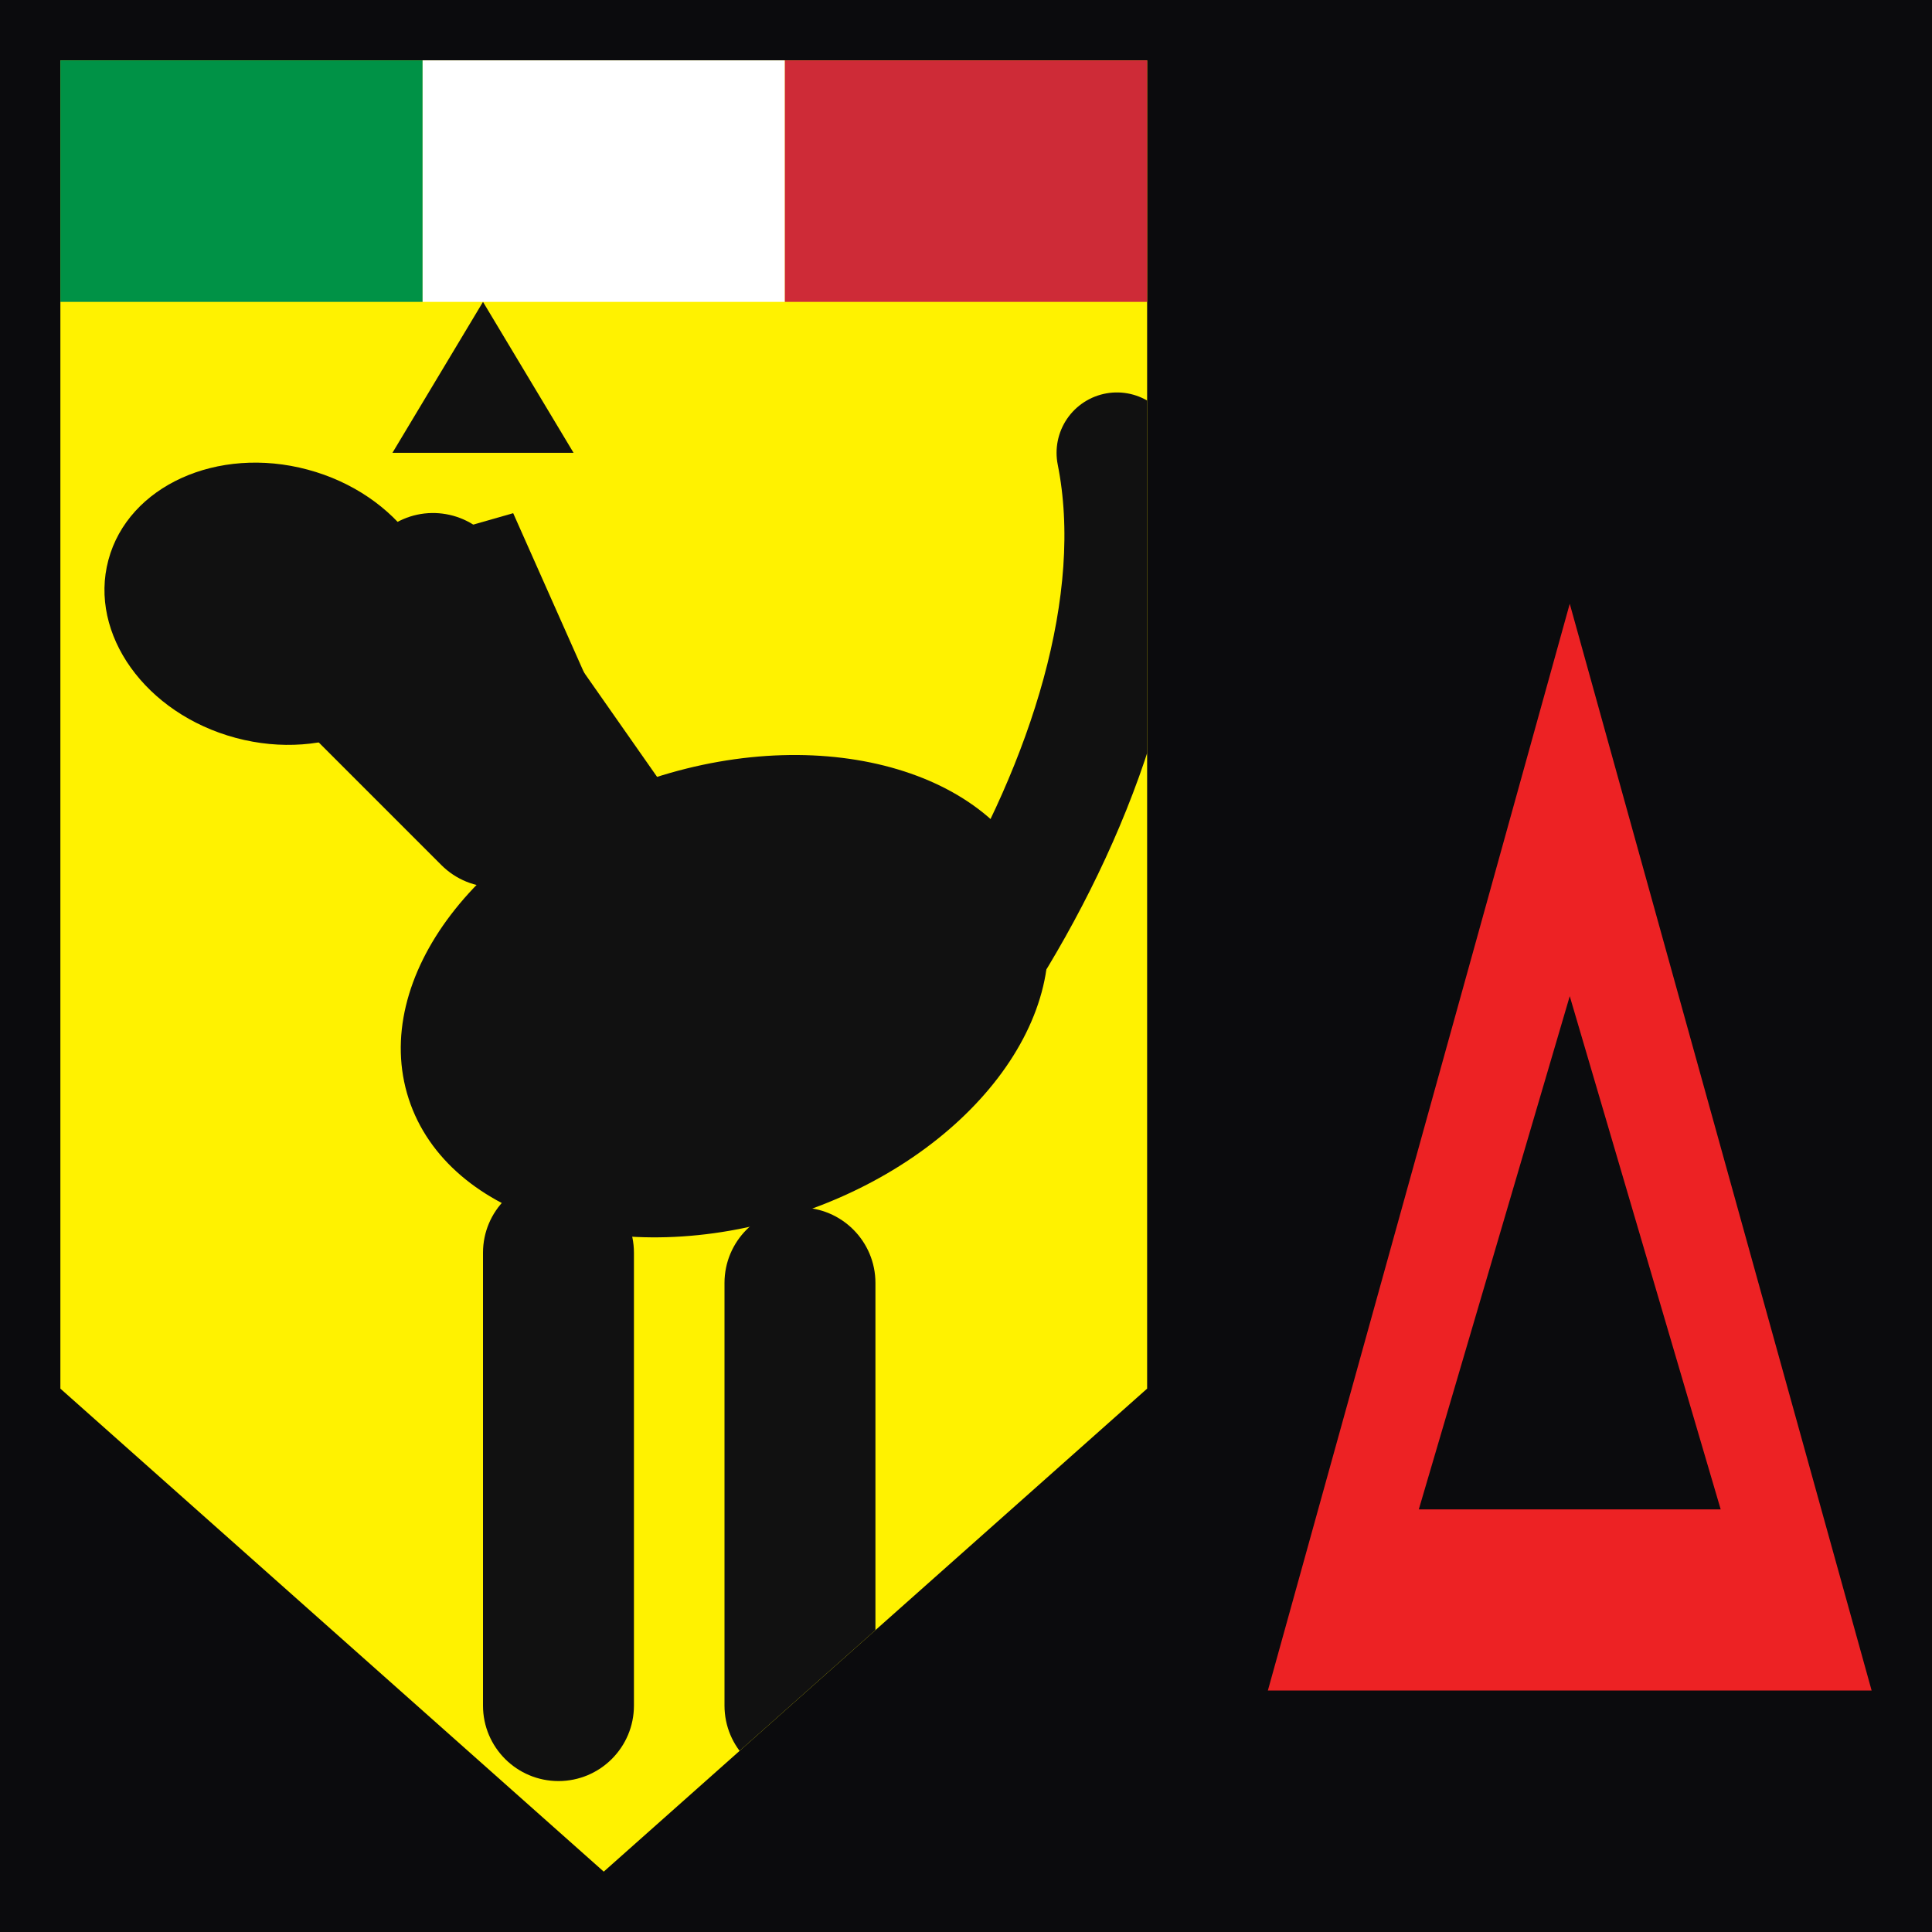
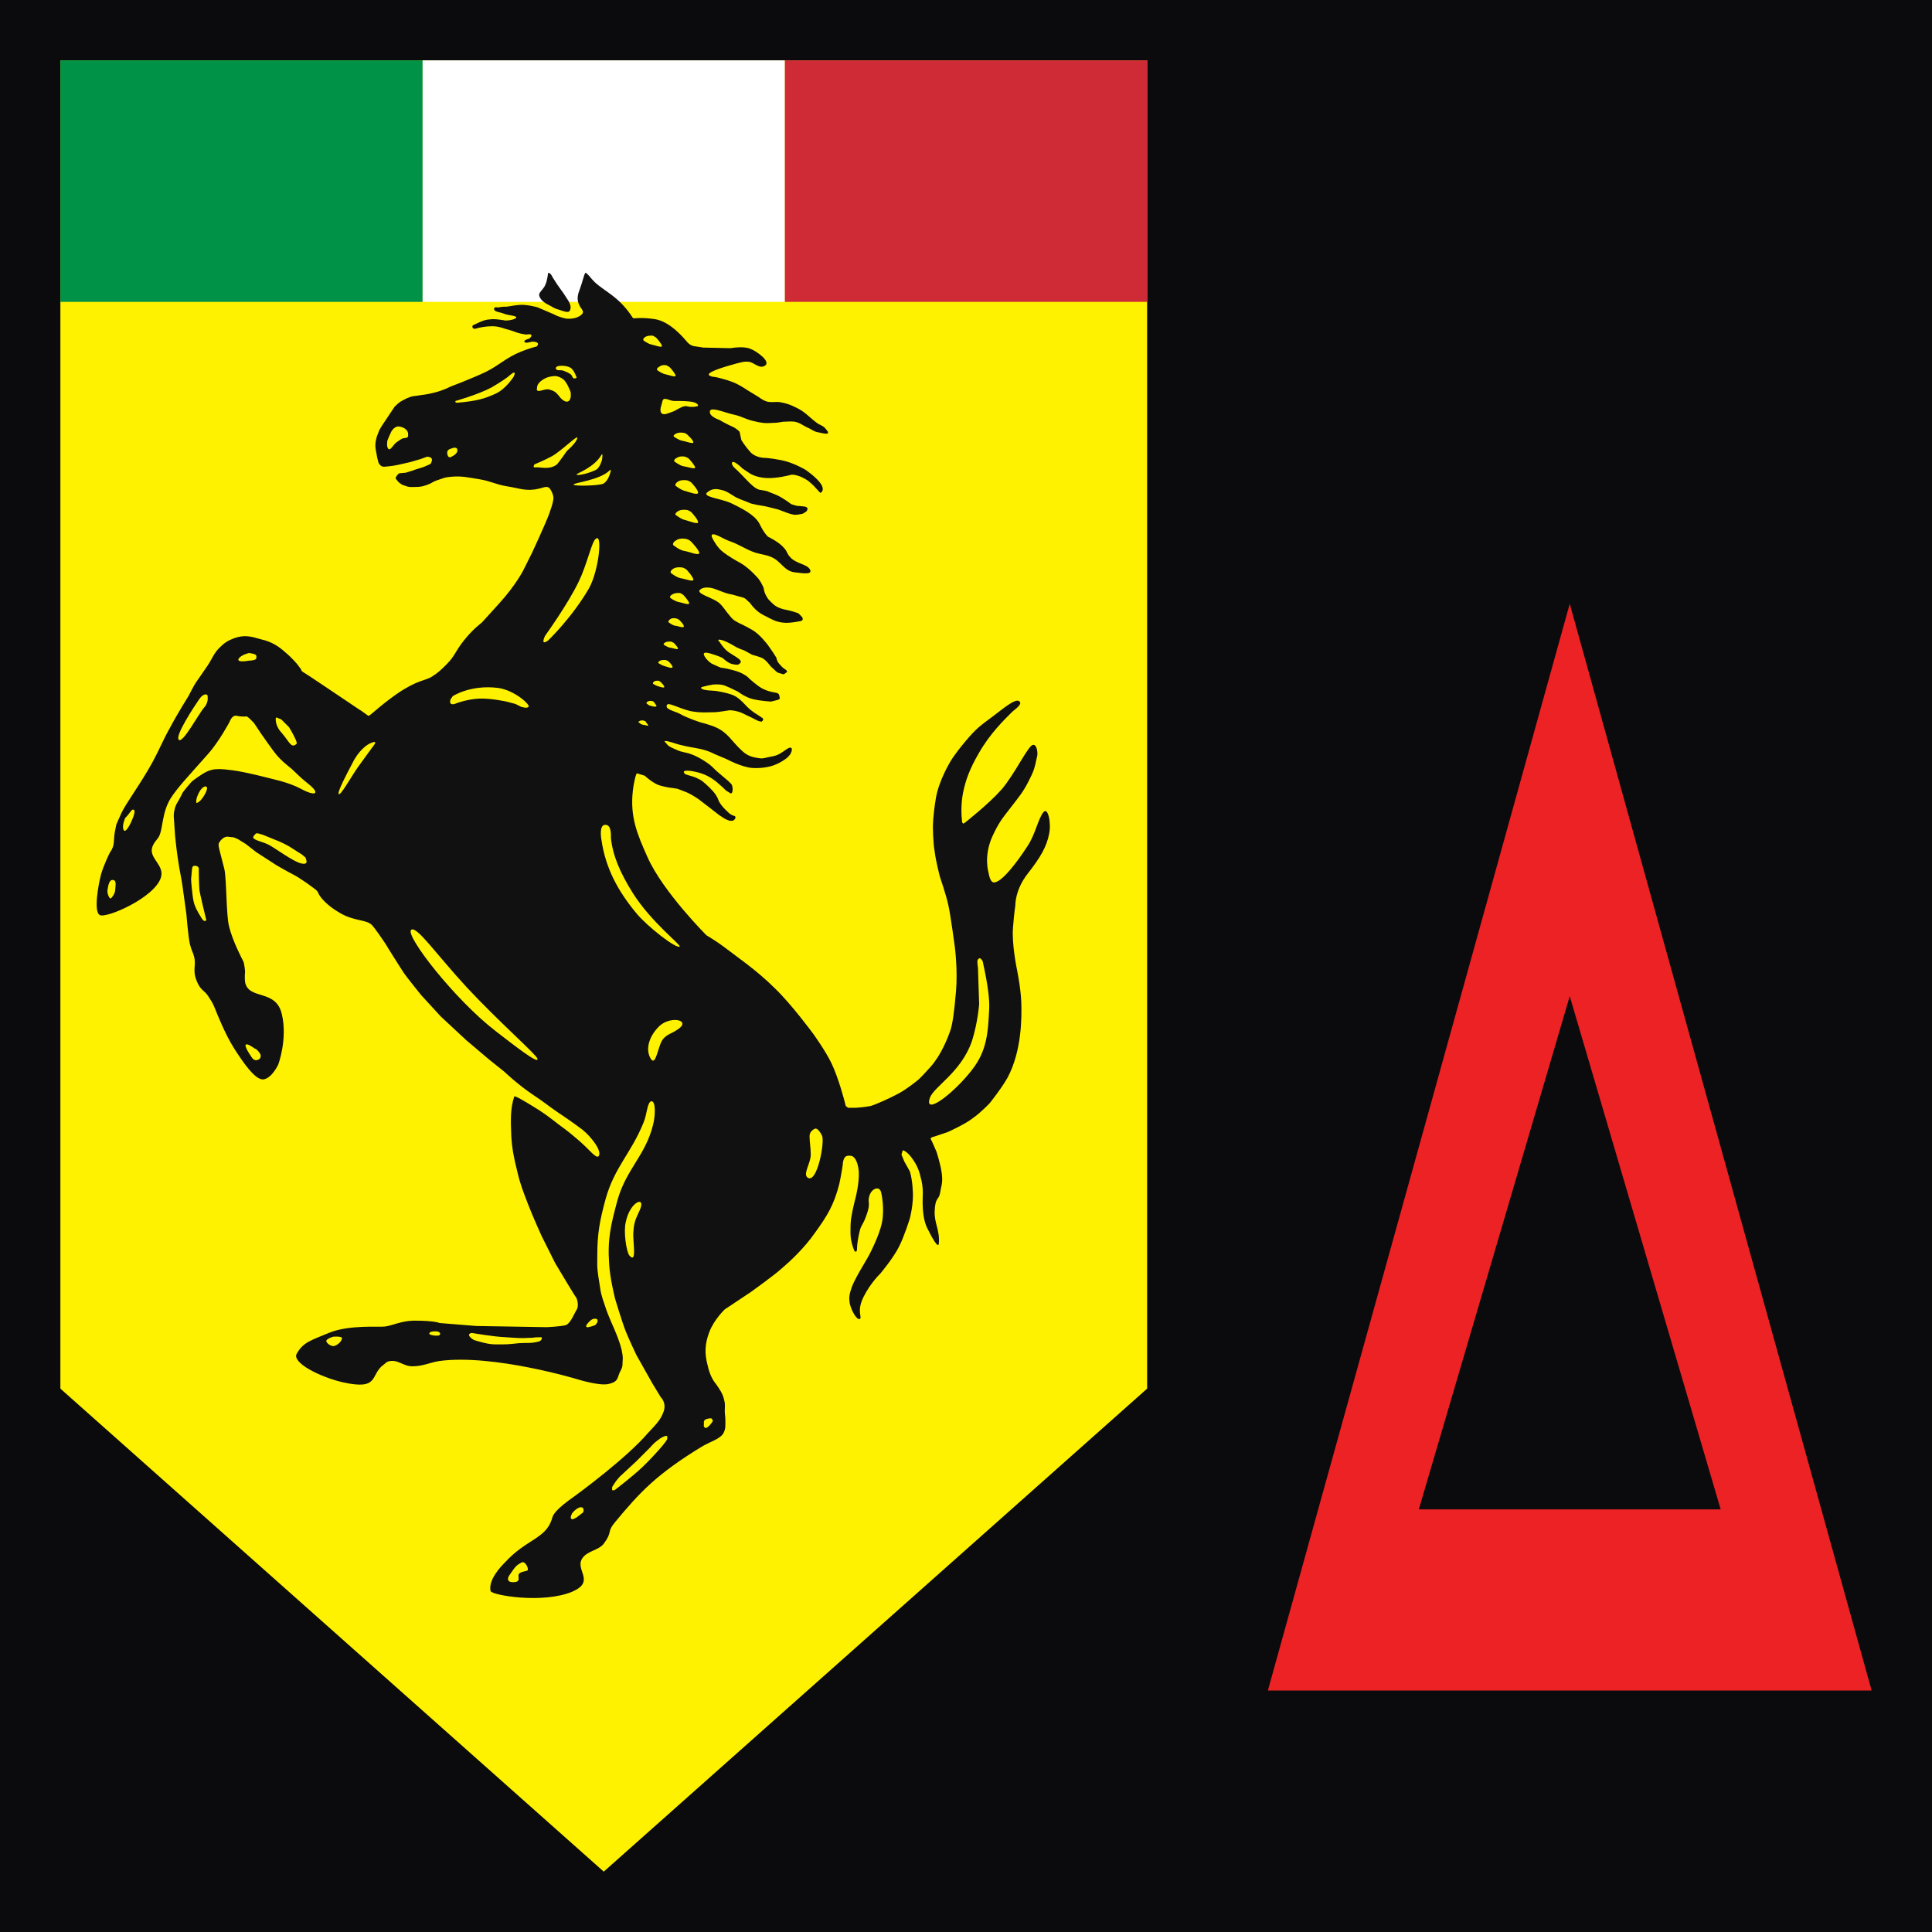
<svg xmlns="http://www.w3.org/2000/svg" viewBox="0 0 32 32">
  <rect width="32" height="32" fill="#0B0B0D" />
  <defs>
    <clipPath id="fav-sc">
      <path d="M1 1H19V23L10 31L1 23Z" />
    </clipPath>
  </defs>
  <path d="M1 1H19V23L10 31L1 23Z" fill="#FFF200" />
  <rect x="1" y="1" width="6" height="4" fill="#009246" />
  <rect x="7" y="1" width="6" height="4" fill="#ffffff" />
  <rect x="13" y="1" width="6" height="4" fill="#CE2B37" />
-   <g clip-path="url(#fav-sc)" fill="#111111">
-     <ellipse cx="12" cy="16.5" rx="5.5" ry="3.8" transform="rotate(-18 12 16.5)" />
-     <ellipse cx="4.5" cy="10" rx="2.8" ry="2.3" transform="rotate(15 4.5 10)" />
-     <polygon points="7,14 10.5,13 8.5,8.5 5,9.5" />
-     <polygon points="6.5,7.5 8,5 9.5,7.5" />
-     <rect x="5" y="7.5" width="2.5" height="8" rx="1.25" transform="rotate(-45 6.25 11.5)" />
-     <rect x="7.5" y="8" width="2.5" height="8" rx="1.25" transform="rotate(-35 8.75 12)" />
-     <rect x="8" y="19.5" width="2.5" height="10" rx="1.25" />
-     <rect x="12" y="20" width="2.5" height="9.5" rx="1.25" />
-     <path d="M16.5 15.5C18 13 19 10 18.5 7.5" stroke="#111111" stroke-width="2" stroke-linecap="round" fill="none" />
+   <g clip-path="url(#fav-sc)">
+     <svg x="1.5" y="4.5" width="16" height="22" viewBox="0 0 162 224" preserveAspectRatio="xMidYMid meet">
+       <path fill="#111111" d="m76.6 5.5c.8.4 1.1.7 1.9.9.7.2 1.7.7 1.9.1.3-.6-.1-1.4-.6-2.1-.8-1.3-1.2-1.6-2.3-3.4-.2-.4-.4-.8-.8-.8 0 0-.1 1.3-.5 2.1-.3.7-1.1 1.2-1 1.7s.6 1.1 1.4 1.5z" />
+       <path fill="#111111" d="m160.2 91.2c-.9 1.2-1.3 3.6-2.6 5.6-1.8 2.8-4.4 6.2-5.7 6.2-.7 0-.9-1.6-.9-1.6s-.9-2.7.6-6.1c1.1-2.4 1.7-3.1 3.1-4.9 1.3-1.7 2.1-2.6 3-4.4.8-1.6 1-1.9 1.5-4.4.1-.6-.1-1.9-.7-1.8-.8 0-3 4.8-5.3 7.5-2.2 2.5-6.3 5.7-6.3 5.7s-.4.3-.4-.5c-.1-.7-.2-2.8.2-4.7s1-3.8 2.7-6.7c1.9-3.3 4.3-5.6 5.5-6.8.5-.5 2-1.4 1.2-1.9-.7-.4-2.8 1.4-4.4 2.6-2 1.5-2.7 1.9-4.7 4.3s-2.5 3.4-2.5 3.4-1.9 3.1-2.4 6.1-.5 4.7-.5 4.7 0 2.7.3 4.3c.2 1.7.9 4.3.9 4.3s1 2.9 1.4 4.7 1.1 7.1 1.1 7.1.5 3.8.2 7.4-.6 5.7-1 6.8-1.5 4-3.3 6c-1.7 1.9-2.1 2.2-2.1 2.2s-1.8 1.5-3.3 2.3-3.7 1.8-4.7 2.1c-1 .2-2.4.3-2.5.3h-1.3l-.4-.3-.2-.8s-1-3.9-2.2-6.4c-1-2.1-3.1-5-3.1-5s-3.6-4.9-6.4-7.6c-3.2-3.2-6.8-5.6-9-7.3-.8-.6-2.6-1.7-2.6-1.7s-7.3-7.3-9.9-13.1c-1.8-4-3-6.9-2.5-11.3.1-1 .5-2.9.7-2.9l1.3.4c.1.1 1.3 1.2 2.4 1.6.6.2 1.7.4 1.7.4s.9.1 1.4.2c.5.2 1.4.5 2 .8s1.5.9 1.5.9l1.7 1.3 1.8 1.4s1 .7 1.3.8.5.2.6.2h.4s.4-.1.5-.5c.1-.5-.5-.1-1.4-1.1-1-.9-1.4-1.7-1.4-1.7s-.2-.8-1-1.7-1.8-1.7-1.8-1.7-.7-.5-1.7-.8-1.3-.3-1.4-.7 1.2-.2 1.2-.2 1.5.2 2.7.8 1.9 1.3 1.9 1.3l.8.7.5.5.5.3s.5.5.6-.2c.1-.6-.1-1.1-.2-1.2l-.5-.5-2-1.7c-.6-.6-1-1-1.6-1.4s-1.5-1-2.6-1.4c-1-.4-1.6-.3-2.6-.8-.7-.3-1.3-.5-1.7-1.1-.1-.1-.6-.5.3-.3s1.5.5 2.5.7c1.6.4 2.6.4 4.1.9.6.2 1.4.6 1.4.6l1.9.8s2.6 1.4 4.4 1.5 3.3-.3 3.9-.6c.6-.2 1.7-.9 2-1.2s.5-.6.5-.6l.2-.5v-.4c-.5-.6-1.5 1-3.1 1.3-1.7.3-1.6.5-2.7.3-1.2-.2-1.9-.5-2.8-1.4-1.6-1.5-2.2-2.9-4.3-3.8-.9-.4-2.5-.8-2.5-.8s-2.2-.7-3.4-1.4c-.9-.5-2.8-.8-2.2-1.6.3-.4 2.7 1 4.5 1.2 1.3.2 2.2.1 3.2.1s2.4-.3 2.6-.3c.2-.1 1 0 1.7.2s1.1.5 1.8.8 1.5.8 1.7.8l.4.1.2-.2.1-.2-.1-.2-.3-.2-.6-.4s-.9-.5-1.7-1.3-1.5-1.7-2.7-2.1-2.6-.6-2.6-.6l-1.4-.1-.6-.1s-1-.3-.2-.5 1.2-.3 1.4-.3c.1-.1 1.5-.2 2.3.1s2.1 1 2.2 1c.1.1 1.3 1 2.6 1.3s3 .4 3 .4l.8-.2.4-.1.3-.2-.1-.5s0-.4-.6-.5-1.8-.3-2.9-1.1-1.9-1.6-1.9-1.6-.8-.7-2.4-1.1c-1.5-.4-2-.4-2-.4l-.5-.2-1.1-.5s-.5-.3-.9-.8-1-1.4.7-.9 2.1.8 2.1.8.9.9 1.7 1c.5.1.9.2 1.2-.2.5-.5-.9-1.1-1.9-1.8-.8-.5-1.6-1.8-1.6-1.8s-.6-.5.3-.3 2.5 1.2 2.5 1.2.8.4 1.2.5c.3.1 1.1.6 1.5.8.3.1 1.2.3 1.8.6.8.5 1.2 1.3 1.6 1.6s.7.8 1.2.9.6.3.9.1.4-.3.4-.3.1-.2-.4-.5-1.1-1.1-1.1-1.1l-.2-.4-.1-.4-.5-.8-.9-1.3s-1.4-1.9-2.7-2.6c-1.2-.7-2.1-1.1-2.1-1.1s-.6-.3-.9-.5c-.5-.4-.7-.7-1.1-1.2-.5-.6-.7-1-1.3-1.6-1.1-1.1-4.5-1.7-3.2-2.5.7-.4 1.6-.2 2-.1s1.3.5 2.2.8c.6.2 1 .2 1.6.4s1.3.3 1.6.5.6.6.8.7c.1.1.9 1.4 2.3 2.1s2.1 1.2 3.5 1.3c1.1.1 2.9-.3 2.9-.3s.5-.2.1-.7c-.5-.5-.5-.6-.9-.7-1.6-.6-2.9-.4-4.1-1.6-.5-.5-.7-.6-1.1-1.4s-.2-1-.5-1.5c-.2-.5-.7-1.2-.7-1.2s-1.5-1.8-3.1-2.7c-1.7-.9-2.9-1.8-3.1-2-.3-.2-.9-1-.9-1l-.5-.8-.3-.6c-.2-1.1 1.8.3 2.9.7 1.8.6 2.7 1.4 4.5 2 1 .3 1.6.3 2.6.7 1.7.7 2.2 2.4 4 2.6 1 .1 3 .5 2.6-.4-.4-1-2.4-1-3.4-2.2-.5-.5-.5-1-1-1.5-.8-1-2.7-1.9-2.7-1.9s-.6-.5-1.3-1.9c-.6-1.4-2.1-2.4-4.8-3.7-1.8-.9-5.4-1.1-4-2 .8-.6 1.5-.5 2.6-.2 1.1.4 1.5.9 2.4 1.3s1.3.5 1.5.6.9.4 1.2.4c.2.1 1.7.3 2.1.4l2 .5 1.6.6s.8.3 1.3.3 1.3-.2 1.3-.2l.6-.4.1-.2s.3-.5-.5-.6c-.7-.1-1.1-.1-1.2-.1l-.7-.2-.3-.1s-1.4-1.1-2.6-1.6c-1.3-.5-1.5-.6-1.5-.6l-.5-.1-.6-.1s-.5 0-1.3-.7-1.1-1.1-1.8-1.8l-.9-.9s-.8-.6-.8-1.1c.1-.8 1.8.9 1.8.9l1.2.8s1 .7 2.8.8 4-.5 4-.5.3-.2 1.3.1 1.8.9 1.8.9l.8.7 1.2 1.3.2-.1c.1-.1.6-.6-.3-1.7s-2.4-2.1-2.4-2.1-2-1.2-4-1.6-2.9-.4-2.9-.4-1.5 0-2.4-1-1.5-2-1.5-2l-.3-1.4s-.5-.6-1.5-1c-.9-.4-1.9-1-1.9-1s-1.5-.5-1.6-1.2c-.3-1.3 2.5 0 4 .3 1.4.3 2 .8 3.4 1.1 1.2.3 1.9.4 3.2.3.7 0 1.1-.1 1.8-.2.7 0 1.2-.1 1.9 0 1 .2 1.4.7 2.4 1.1.6.3.9.6 1.6.7.6.1 1.8.5 1.6-.1l-.3-.4c-.5-.7-1.1-.7-1.7-1.2-1.3-1-1.9-1.8-3.4-2.5-1-.5-1.6-.7-2.7-.9-.8-.1-1.4.1-2.2-.1-.9-.3-1.2-.7-2.1-1.2-1.4-.8-2.2-1.5-3.7-2.1-1-.4-2.7-.8-2.7-.8l-.7-.1-.3-.1c-1.4-.5 2.5-1.6 4.3-2.1.9-.2 1.3-.4 2.2-.3.8.1 1.7 1.2 2.6.7 1.3-.7-1.5-2.6-2.4-2.9-1.2-.5-3.3-.1-3.3-.1l-4.6-.1-1.3-.2s-.8 0-1.4-.7-2.9-3.5-5.5-3.9c-2.7-.4-3.5 0-3.7-.2-2.3-3.6-4.7-4.4-6.5-6.1-.5-.5-1.3-1.6-1.5-1.5s-.5 1.6-1 2.9c-.6 1.5-.2 2.2.1 2.8.4.6.9 1-.1 1.6s-2.3.4-2.3.4-1.1-.2-2-.7c-.9-.4-2.8-1.2-2.8-1.2s-1.8-.5-3-.4-1.3.2-2.2.3c-.5 0-.7 0-1.2.1-.4.1-.9-.2-.9.3s1 .5 1.7.8 2.3.3 2 .7c-.4.4-1.9.5-2 .4-.1 0-1.1-.2-1.9-.2-1.3.1-1.4.1-3.3 1-.3.1-.2.8.4.6.7-.2 1.7-.4 2.8-.4 1.2 0 1.9.4 3.1.7 1 .3 1.1.5 2.6.7.3 0 .9-.2.9.2 0 .2-.4.5-.4.5s-.9.2-.8.5c.2.4 1 0 1.4 0s1 .1.9.5l-.2.3c-1.1.3-1.7.5-2.7.9-2.5 1-3.5 2.2-5.9 3.4-2.3 1.1-6 2.5-6 2.5s-1.1.6-2.7 1-1.7.3-2.8.5c-1.1.1-1.6.3-2.5.8-.6.3-.9.6-1.4 1.1l-1.4 2.1-.8 1.2c-.2.4-.4.6-.5 1-.2.5-.3.7-.4 1.2-.3 1.2 0 1.9.2 3.1.1.3.1.5.2.8s.5.6.5.6l.4.1s1.4-.1 2.3-.3 2.2-.5 2.2-.5l1.7-.5 1.1-.4s.7 0 .8.4c.1.3-.2.8-.2.8s-.6.3-1.1.5-1.7.5-1.8.6l-1.3.4-1.1.1s-.2.1-.4.4-.2.3-.2.5c.2.2.3.4.5.6.4.3.6.5 1.1.6.7.3 1.1.2 1.8.2 1 0 1.6-.2 2.5-.6.8-.5 1.1-.5 2.2-.9.3-.1.9-.2 1.1-.2 1.9-.2 3 .1 4.9.4s2.8.9 4.7 1.2c2 .3 3.2.9 5.3.4 1-.2 1.6-.7 2.1.3.5.9.4 1.4.4 1.4s0 .6-.7 2.5-2.9 6.6-2.9 6.6l-1.5 3s-1.2 2.4-4 5.5-3 3.3-3 3.3-1.5 1.1-3 3-1.5 2.6-2.9 4c-.9.9-1.4 1.4-2.5 2.1s-2.4.5-5.9 2.9c-3 2.1-4.6 3.8-4.8 3.7s-1.2-.9-1.6-1.1c-.3-.2-6.1-4.1-6.1-4.1l-2.4-1.6-1.1-.7-.2-.4-.6-.8s-.9-1.1-2-2c-1.1-1-2.3-1.8-4.1-2.2-1.7-.5-2.8-.8-4.5-.2-1.1.4-1.7.8-2.5 1.6-1 1-1.2 1.8-2 3s-1.6 2.3-2 2.9-1.2 2.2-1.2 2.2-2 3.2-3.1 5.3c-1.3 2.3-1.8 3.7-3 5.9-1.9 3.5-4.6 7.1-5.3 8.7s-.8 1.8-.8 1.8-.2.9-.3 1.5-.1 1.6-.2 2c-.1.5-.4 1-.5 1.1s-1.2 2.4-1.6 3.9-1.3 6.2-.2 6.8 9.2-2.9 10.3-6.3c.7-2.2-2.2-3.3-1.4-5.3.3-.7.5-.8 1-1.5.8-1.3.5-4 2-6.5 1.1-1.8 3.3-4.1 6.3-7.5 1.9-2.1 3.7-5.5 3.7-5.5s.4-1.2 1.2-1c.9.2 1.7.1 1.7.1l.4.3.8.8 1.2 1.8s2 2.9 2.7 3.7 1.4 1.4 2.4 2.2c1.1 1 1.5 1.5 2.9 2.6 2 1.6 1.3 2.2-1.3.8-.9-.5-2.3-1-3.4-1.3-1.2-.3-5.7-1.5-8-1.8-2.2-.3-2.6-.2-2.6-.2s-1.1-.1-2.4.7-2 1.4-2 1.4-1.5 1.7-1.6 2-.8 1.5-.8 1.5-.4.6-.5 1.3c-.2.7-.1 1.4-.1 1.4l.1 1.5.1 1.4s.3 3.5 1 7c.2 1 .4 2.6.4 2.6l.5 3.6s.3 3.8.6 5.1c.3 1.2.5 1.3.7 2.1.4 1.5-.3 2.2.4 4s1.3 1.6 2 2.7c.5.8.7 1 1.1 2s1.7 4.3 3.2 6.7c1.6 2.5 3.7 5.6 5.1 5.3s2.4-2.5 2.4-2.5 1.6-4.3.6-8.5c-1-4.3-5.6-2.3-6.2-5.4-.1-.7 0-1.8 0-1.8s-.1-1.3-.3-1.7-1.8-3.4-2.4-5.9c-.5-1.9-.4-8-.8-9.7-1.1-4.4-1.2-4-.6-4.8.7-.8 1.3-.6 1.3-.6l.9.1.7.3s.8.5 1.3.8c.4.3 1.8 1.4 1.8 1.4l3.4 2.2s1.9 1.1 2.7 1.5 1.5.9 1.5.9l.9.6 1.5 1.1.3.3.2.4s.7 1.6 3.7 3.3c2.4 1.4 4.5 1 5.4 2.1.2.2 1.9 2.5 2.7 3.9 1 1.6 2.2 3.5 2.6 4.1s2.9 3.7 2.9 3.7l3.3 3.6 4.3 4 3.9 3.3 2.5 2s2.2 2.1 4.7 3.8c2.4 1.6 2.5 1.8 4.1 2.9 1.2.8 2.8 1.9 4.4 3.1 1.6 1.3 3.4 3.7 2.7 4.5-.5.3-1.4-1-3.1-2.5-1.4-1.2-2.1-1.8-3.5-2.8-1.8-1.4-2.7-2.1-4.7-3.3-1-.6-2.8-1.7-2.9-1.5-.7 2.1-.6 4.1-.5 6.7.1 1.8.4 3.6 1 5.9.5 2.2 1 3.4 1.8 5.5s2.3 5.4 2.3 5.4l2.3 4.6 2.1 3.5 1.1 1.8.4.6s.5 1.2 0 2-1.1 2.5-2 2.6c-.9.2-3 .3-3 .3l-11.9-.2-6.2-.5s-.7-.4-4.3-.4c-2.1 0-3.8.9-5 1-1 .1-5.9-.3-9.2 1-3.1 1.3-4.5 1.6-5.6 3.6-.8 1.5 3.9 3.9 7.8 4.8 6.3 1.4 4.5-1.3 6.9-3 .3-.2.4-.4.7-.5 1.6-.5 2.5.8 4.1.8 1.8 0 2.8-.6 4.6-.9 9.1-1.2 23.3 3.1 23.3 3.1s3.5 1.1 5.1.8c1.9-.4 1.5-1.1 2.1-2.2.5-.9.3-1.1.4-2.1 0-.6-.1-.9-.2-1.5-.4-1.7-1.5-4.1-1.5-4.1s-.8-1.8-1.1-2.7c-.4-1.3-.8-2.1-1-3.5-.6-3.7-.5-3.4-.5-5.5 0-3.8.4-5.9 1.4-9.6 1.5-5.4 4.3-7.7 6.4-12.9.6-1.4.6-3.4 1.3-3.6.8-.1.7 2.5.3 4-1.3 5.2-4.5 7.4-6 12.7-1.1 4.1-1.7 6.5-1.4 10.7.1 2.3 1 5.9 1 5.9s1.2 4 1.8 5.5 1.8 4 1.8 4l2.7 4.8 1.4 2.3s1 .9.5 2.4-1.5 2.4-2.7 3.7c-3.4 4-11.3 9.9-13.3 11.3-2.8 2.1-2.7 2.7-2.9 3.3-1.1 3.2-4.3 3.3-7.8 7.1-.8.8-2.9 3-2.5 4.9.2.7 8.8 2.2 13.8.1 3.9-1.7.5-3.6 1.6-5.5.8-1.4 2.8-1.4 3.7-2.6 1.5-2 .5-1.9 1.8-3.5 4.3-5.2 7.1-8.2 14.8-12.9.7-.4 2-1 2-1s1.1-.5 1.5-1.1c.5-.8.4-1.5.4-2.4 0-.6-.1-.9-.1-1.5 0-.7.1-1.1-.1-1.8-.2-1.1-.9-2-1.3-2.6-.4-.5-1.1-1.4-1.5-3.3-.5-1.9-.5-3.5.3-5.6s2.6-3.8 2.6-3.8l4.5-3s3.9-2.8 5.1-3.9c1.3-1.1 3.8-3.4 5.6-6 2.1-2.9 3.2-4.7 4.1-8.2.3-1.3.6-3.3.6-3.3s0-1.4.8-1.5 1 .2 1 .2.7.4.9 2.4c.1 2-.5 4.3-.5 4.3s-.6 2.3-.8 3.7c-.1.9-.1 1.4-.1 2.4 0 1.7.7 3.1.7 3.1s.4.3.4-.4c0-.8.2-2 .5-3.2.3-1 .5-.8 1.1-2.5.8-2.2.1-2 .5-3.3.2-.6.7-1.2 1.3-1.2s.7.8.7.8.6 2.6.1 5-2.3 5.7-2.3 5.7l-1.4 2.4s-1 1.7-1.4 2.8c-.4 1.2-.5 1.7-.3 2.8.3 1.2 1.2 2.8 1.7 2.5.4-.3-.6-1.3.6-3.7s2.8-3.9 2.8-3.9 2.2-2.6 3.2-4.6c.9-1.8 1.8-4.7 1.8-4.7s.7-2.6.5-4.8c-.1-2.1-.5-3.2-.5-3.2l-.9-1.6-.5-1.2.2-.7c.2-.1.9.4 1.5 1.2s1.2 1.8 1.5 3.2c.3 1 .4 1.9.4 2.8 0 .8-.3 4.1.9 6.2.5 1 1.7 3.3 1.8 2.3.2-2.3-.8-3.4-.7-5.5.1-2.4.7-1.8.9-3 .2-1.3.5-1.6.3-3.3-.2-1.6-.9-3.7-.9-3.7l-.7-1.6-.3-.6s.2-.3.5-.3l2.4-.8s3.1-1.4 4.3-2.4c1.3-.9 2.8-2.5 2.8-2.5s2-2.5 3-4.3c2.4-4.5 2.4-10.2 2.3-12.8-.1-2.5-.8-5.8-.8-5.8s-.8-4-.6-6.6.4-3.8.4-3.8-.1-2.6 2.1-5.4 3.2-4.6 3.6-6.7c.4-1.8-.2-4.7-1-3.6zm-66.2-18c-.3 0-.7-.4-.7-.4s-.1-.1.2-.3.7-.1.7-.1l.3.1.5.7c-.1.3-.7.1-1 0zm1.2-3.3c-.3-.1-.8-.4-.8-.4s-.1-.2.2-.4.8-.1.8-.1l.3.2c.1.1.6.6.6.8 0 .3-.7 0-1.1-.1zm1.1-3.4c-.4-.1-1-.5-1-.5s-.1-.2.3-.4 1-.1 1-.1l.4.2c.2.2.7.7.7 1-.1.3-1-.1-1.4-.2zm.9-3.1c-.4-.1-1-.5-1-.5s-.1-.2.3-.4 1-.1 1-.1l.4.2c.2.2.7.7.7 1-.1.2-1-.2-1.4-.2zm.9-3.7c-.5-.1-1.1-.6-1.1-.6s-.1-.2.3-.5 1.1-.1 1.1-.1l.4.2c.2.2.8.8.8 1.1 0 .4-1.1-.1-1.5-.1zm.6-4c-.6-.1-1.4-.7-1.4-.7s-.2-.3.4-.6c.5-.3 1.3-.2 1.3-.2l.5.3c.2.2.9 1 1 1.4 0 .4-1.2-.1-1.8-.2zm.4-4c-.7-.1-1.7-.9-1.7-.9s-.2-.3.4-.7 1.6-.2 1.6-.2.3.1.6.3c.3.3 1.1 1.2 1.2 1.7s-1.4-.1-2.1-.2zm.6-4.6c-.8-.1-1.9-1-1.9-1s-.2-.4.5-.8c.7-.5 1.8-.2 1.8-.2s.4.1.7.4 1.3 1.4 1.4 1.9c0 .6-1.7-.2-2.5-.3zm-.4-18.6c-.6-.1-1.4-.7-1.4-.7s-.2-.2.4-.5 1.4-.1 1.4-.1.3.1.5.3 1 .9 1 1.3c0 .3-1.3-.2-1.9-.3zm2.2 4.5c.1.4-1.3-.1-2-.2-.6-.1-1.5-.8-1.5-.8s-.2-.3.4-.6c.6-.4 1.4-.2 1.4-.2s.3.1.6.3c.3.3 1 1.1 1.1 1.5zm-2.9 7.4c.6-.4 1.6-.2 1.6-.2s.3.1.6.3c.3.3 1.1 1.2 1.2 1.7s-1.4-.1-2.1-.3c-.7-.1-1.7-.9-1.7-.9s-.2-.2.4-.6zm1.3-3.4c-.7-.1-1.7-.9-1.7-.9s-.2-.3.4-.7 1.6-.2 1.6-.2.3.1.6.3c.3.3 1.1 1.2 1.2 1.7.1.6-1.4 0-2.1-.2zm1.3-15c.8.2 1 .7.6.7-.4.1-.6.1-.9.1-.9 0-.8-.4-2 .2s-.3.3-2 .9c-1.6.6-1.2-1-1.2-1s.1-.3.3-1.1 1.2 0 1.9 0c1.3 0 2.4 0 3.3.2zm-4.5-6.2.5.3c.2.2.9 1 1 1.4s-1.2-.1-1.7-.2c-.6-.1-1.4-.7-1.4-.7s-.2-.3.4-.6c.5-.4 1.2-.2 1.2-.2zm-3.6-4.8c.5-.3 1.3-.2 1.3-.2l.5.3c.2.2.9 1 1 1.4s-1.2-.1-1.7-.2c-.6-.1-1.4-.7-1.4-.7s-.2-.3.3-.6zm-1 64.8c.3-.2.7-.1.7-.1l.3.1.5.7c0 .2-.6-.1-.9-.1s-.7-.4-.7-.4-.2-.1.1-.2zm-40.1-47.6c-.3.2-.5.3-.9.6-.5.4-1 1.4-1.3 1.1-.4-.3-.2-1.4-.2-1.4s.3-.8.7-1.6c.5-.8 1.1-.8 1.1-.8.6 0 1.7.4 1.7 1.3.1.9-.6.5-1.1.8zm8.2 3.1s-.4.1-.5-.6.5-.8.5-.8 1.2-.6 1.2.2c.1.7-1.2 1.2-1.2 1.2zm10.7-13.6s-1.3 2.1-3.1 2.9-3 1.2-6.4 1.5c-.5 0-.3-.3-.3-.3s3.9-1.1 6.1-2.3c1.2-.7 2.6-1.6 3-2 1.4-1.2.7.2.7.2zm-67.2 86.6c0 .5-.6 1.4-.8 1.4s-.6-.9-.5-1.4.2-1.9 1-1.7c.6.1.3 1.2.3 1.7zm2.6-11.3s-.9 1.9-1.2 1.1c-.3-.7.3-2 .3-2 .8-.7 1.1-1.7 1.5-1.3.3.4-.6 2.2-.6 2.2zm12.4-19.5c-.9 1-3.7 6.3-4.3 5.4-.6-.7 2.7-5.7 3.4-6.7.7-1.1 1.3-.9 1.3-.9l.2.2c-.1 0 .3 1-.6 2zm7.5-7.9s-2 .4-1.7-.3c.4-.7 1.8-1 1.8-1 1.1.2 1.3.3 1.2.8.1.5-1.3.5-1.3.5zm8.1 14c-.9.9-1.2-.3-2.5-1.8-1.3-1.4-1-2.6-1-2.6h.2l.2.1.5.2.3.3 1 1c.4.6 1.5 2.6 1.3 2.8zm-15.5 29.9c-.3 0-.6-.6-.6-.6s-.8-1.2-1.1-2.1c-.3-.8-.4-2.1-.4-2.1s-.2-1.7-.2-2.3c.1-.8.1-1.5.2-1.9s.5-.3.5-.3c.6 0 .6.5.6.5v.3s0 1.8.1 3.2c0 .4 1.1 4.9 1.1 4.9s.2.4-.2.4zm-.2-21c-.7 1.1-1.2 1.1-1.2 1.1 0-.1-.2-.5.4-1.7s1.2-1.1 1.2-1.1l.2.2s.1.4-.6 1.5zm7.1 41.9c.2-.4 1.5.6 1.5.6.5.1 1 1 1 1s.2.7-.4.9c-.6.3-1-.3-1-.3s-1.3-1.8-1.1-2.2zm9.4-30.6c-1.4-.3-4.4-2.6-5.6-3.2s-3.2-.8-2.3-1.6c.1-.1.2-.3.4-.3s1.1.3 1.1.3l2.2.9c.1 0 1.2.5 2.1 1 .8.5 2.2 1.4 2.2 1.4l.6.5c0 .2.7 1.3-.7 1zm12.2-19.9s-1.7 2.3-2.7 3.7c-1.3 1.9-2.9 4.8-3.2 4.5s1.4-3.5 2.3-5.2c1-2.1 2.5-3.2 3.1-3.4 1.3-.6.5.4.5.4zm-5.4 100.1s0 .4-.7.9-1 .2-1.1.2-.8-.4-.8-.8c.1-.4 1.2-.7 1.2-.7 1.9-.1 1.4.4 1.4.4zm15.5-.6c-.7-.1-.8-.3-.7-.4 0-.1.2-.3 1-.3s.8.4.8.4c0 .3-.3.4-1.1.3zm17.8 1c-1.5.4-2.1.2-3.4.3-1.1.1-1.6.2-2.7.2-1.9 0-2.1.1-4.8-.7-.5-.2-1.1-.8-.9-1 .2-.3.6-.2.6-.2s3.4.6 5.6.7c1.6.1 2.4.2 4 .1.9 0 .4-.1 1.8-.1.5-.1.2.6-.2.7zm9.5-2.8c-.1.1-.7.3-1.2.4-.6.1-.3-.4-.3-.4s.4-.6.9-.9c.6-.3.9 0 .9 0 .2.4-.2.8-.3.9zm7.4-19.2c-.7 1.5-.9 2-1 3.4-.2 1.5.7 5.7-.7 4.1-.5-.7-1-4-.6-5.6.7-3.6 3.6-4.6 2.3-1.9zm-20.2 61.1c-.6.4.6 1.6-1.3 1.5-1.1-.1-.5-1.1-.4-1.2l.7-1c.5-.7.8-.8 1.3-1.1s.9.5.9.5.2.3.2.7c0 .3-.9.2-1.4.6zm10.5-10.1-.9.7c-.1 0-.7.5-.9.2s.1-.7.1-.8.6-.8 1.1-1c.5-.3.8 0 .8 0 .3.7-.2.9-.2.9zm4.7-175.2s-.4 1.3-1.2 1.6c-1 .3-4.8.4-4.9.1s4.4-.7 6.1-2.4c.4-.4 0 .7 0 .7zm-1.4-3.3c.3-.5.1.8.1.8s-.3 1.3-1 1.7c-.9.5-3.1 1.1-3.3.8 0-.2 2.9-1.1 4.2-3.3zm-6.2-15s.4 0 1 .3c.6.4 1 1.6 1 1.6s.1.2-.4.2c-.3 0-.3-.5-.6-.7-.4-.3-.7-.4-1.2-.6s-1.2.1-1.3-.4c0-.6 1.5-.4 1.5-.4zm-4.6 3.3s.2-.6 1.1-1.1c.8-.5 1.9-.5 1.9-.5s.6 0 1.3.5 1.3 2.2 1.3 2.2.2 1.1-.3 1.5-1.3-.3-1.7-.9c-.5-.6-.8-.8-1.5-1-.8-.3-2 .6-2.2 0 0-.2.1-.7.1-.7zm-.3 13.8c-.6.1-.2-.5-.2-.5s1.7-.7 2.8-1.3c1.8-.9 5.2-4.5 4.3-2.8-.4.8-1.6 1.8-1.6 1.8s-1.4 2-1.7 2.3c-1.3 1-2.9.4-3.6.5zm-14.1 38.8.1-.2s3-2 7.7-1.4c2.8.4 5.5 2.9 5.1 3.2s-1 0-1.2 0l-1-.5-1.5-.4s-2.7-.6-4.7-.5-3.8.8-3.8.8-.8.4-1-.1c-.1-.6.3-.9.3-.9zm7.4 56.3c-6.9-5.3-15.3-16.1-14.3-17.1.9-.8 4.3 4.2 9.4 9.7 5.4 5.8 11.7 11.3 11.9 12 .4 1.2-4.4-2.6-7-4.6zm15.7-74.7c-2.9 5-6.9 8.8-6.9 8.8-1.4 1-.5-.8-.5-.8s3.9-5.4 5.7-9.2c1.3-2.7 2.1-6.3 2.7-7 1.4-1.7.7 5.2-1 8.2zm8 54.8c-3-3.6-5.2-7.5-5.9-12.4-.2-1.1-.2-2.7.8-2.5.9.1.8 1.8.8 2.2.3 2.9 1.5 5.8 3.7 9.3 3.1 4.9 8.1 8.7 7.9 9-.5.5-5.5-3.4-7.3-5.6zm.9 93.5c-1.7 1.6-4.6 3.8-4.6 3.8h-.4v-.5l.1-.2.2-.3.2-.3.2-.3.6-.7 1.4-1.3 1.4-1.3 2.2-2.2s.8-.9 1.1-1.1.5-.4.8-.6c.4-.2.9-.5 1.1-.3v.4c.1.3-2.5 3.2-4.3 4.9zm6.2-74c-1.3.9-1.8.8-2.6 1.7-.9 1.1-1.2 4.8-2.1 3.3s-.3-3.6 1.2-5.2c1.8-2.1 5.7-1.4 3.5.2zm4.7 65.8c.6-.2.9-.1.9-.1l.2.4c0 .1-.8 1.2-1.2 1.2-.5-.1-.3-.7-.3-.7s-.2-.6.4-.8zm17.1-40.7c-.9-.6.5-2.4.5-3.9 0-1.2-.2-2.1-.2-3.1s1-1.3 1-1.3c.2 0 .6.2 1.1 1.2s-.8 8.1-2.4 7.1zm30.6-28.6c-.2 4.2-.4 7.2-2.9 10.4-3 3.9-8.2 7.9-7.1 4.7.7-1.9 5.3-4.3 7.1-9.6 1-3.2 1.2-6.2 1.2-6.2l-.2-6.1s-.1-.5-.1-1.2c.3-.8.7-.2.7-.2l.2.3c0 .2 1.2 4.9 1.1 7.9z" />
+     </svg>
  </g>
  <path fill-rule="evenodd" d="M26 10L21 28H31ZM26 16.5L23.5 25H28.5Z" fill="#ED2224" />
</svg>
